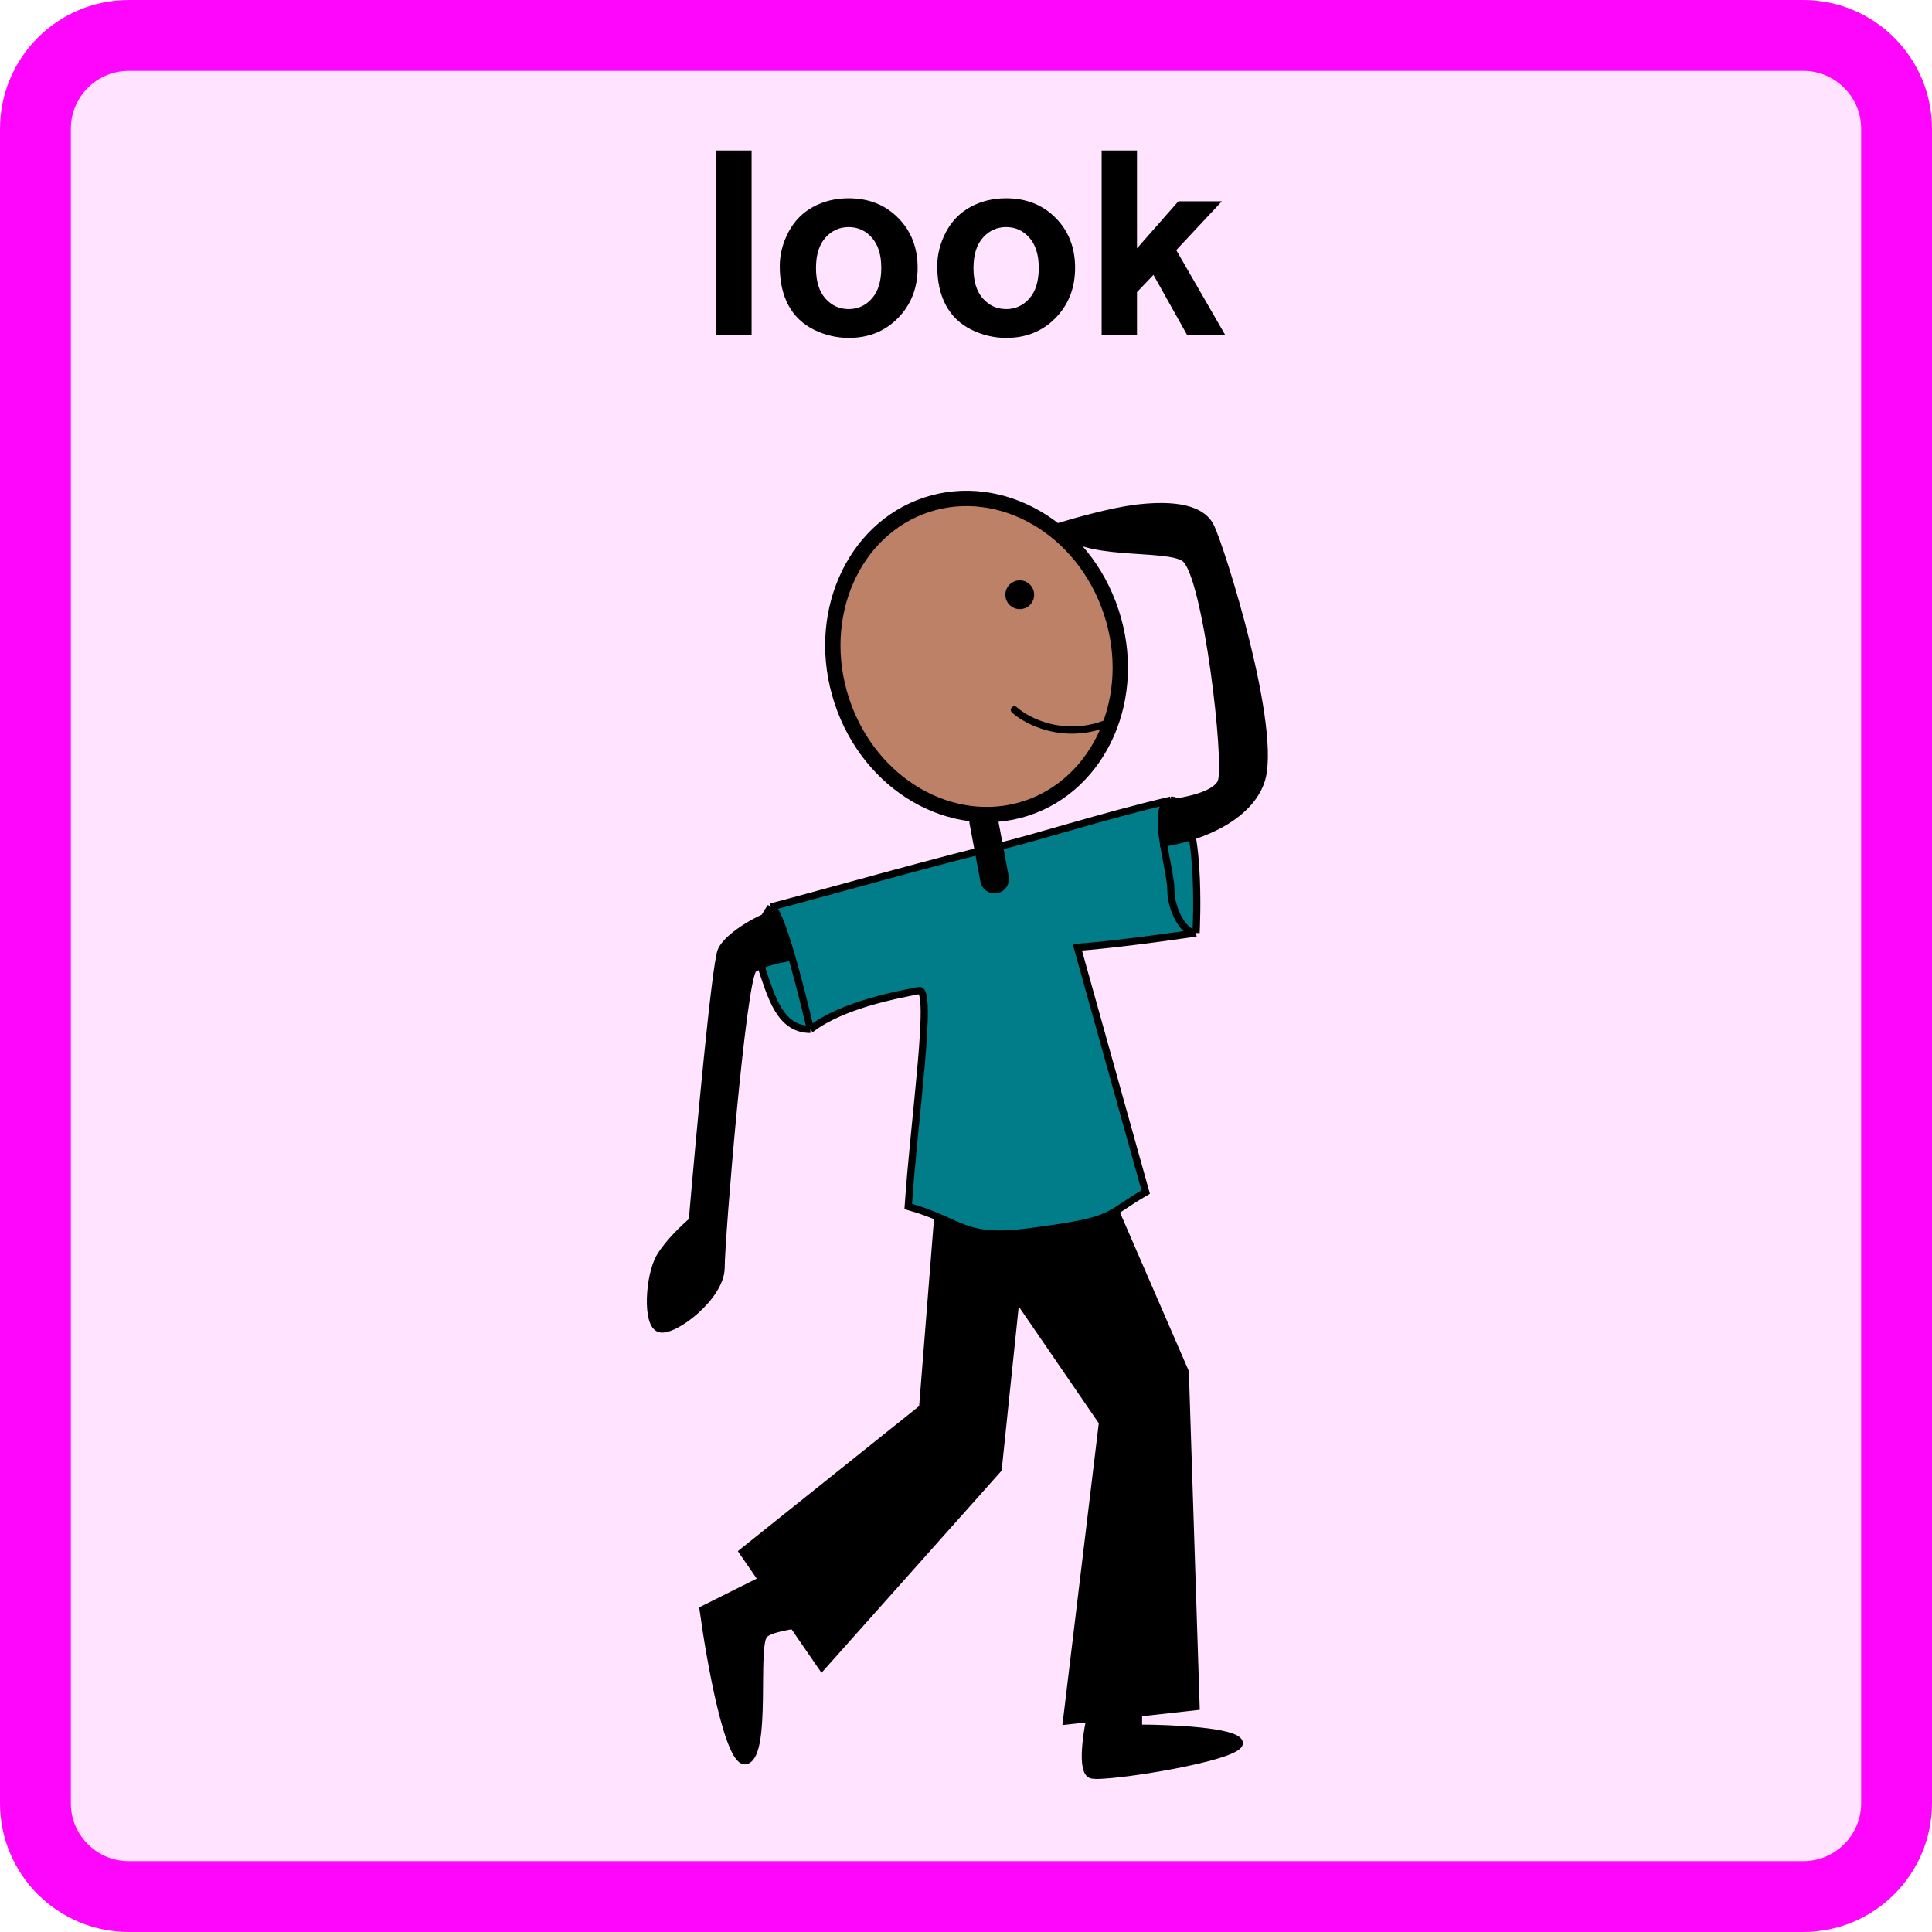
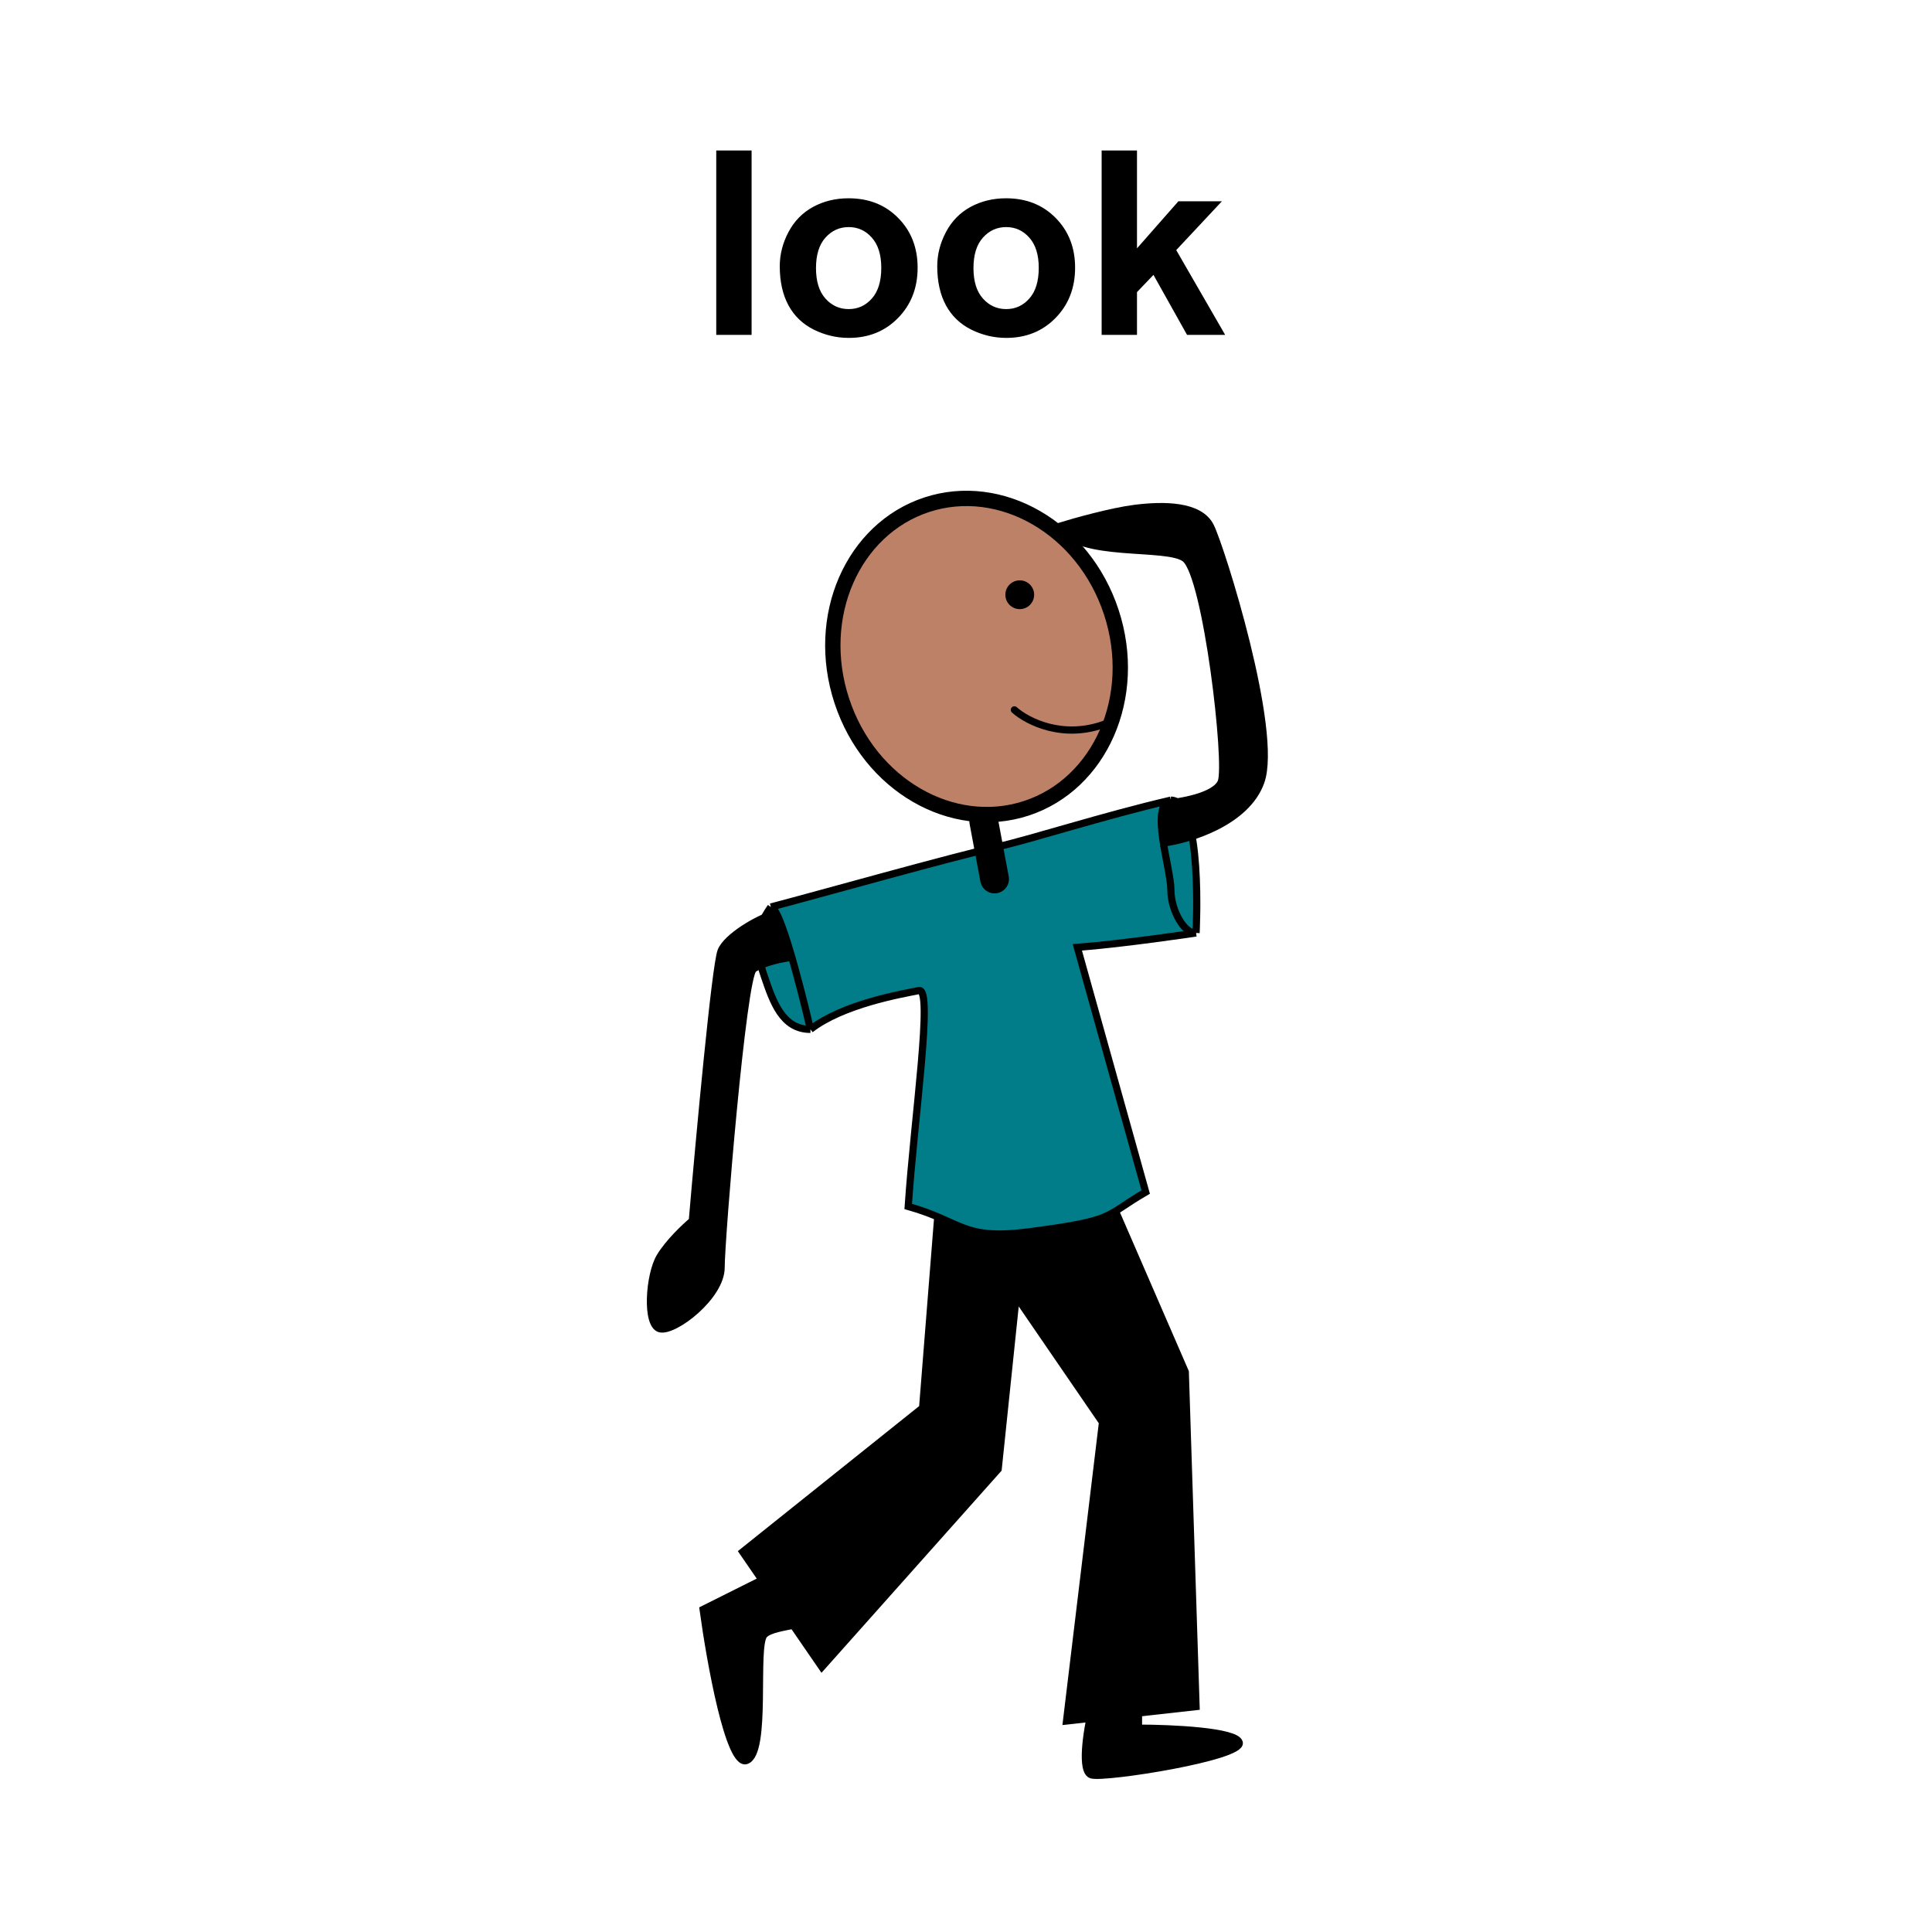
<svg xmlns="http://www.w3.org/2000/svg" width="300" height="300" viewBox="0 0 300 300" fill="none">
-   <rect x="5.5" y="5.5" width="289" height="289" rx="14.5" fill="#FFE3FF" />
-   <rect x="5.5" y="5.5" width="289" height="289" rx="14.5" stroke="#FE05FC" stroke-width="11" />
  <path d="M111.219 52V23.367H116.707V52H111.219ZM121.082 41.336C121.082 39.513 121.531 37.749 122.43 36.043C123.328 34.337 124.598 33.035 126.238 32.137C127.892 31.238 129.734 30.789 131.766 30.789C134.904 30.789 137.475 31.811 139.48 33.855C141.486 35.887 142.488 38.458 142.488 41.57C142.488 44.708 141.473 47.312 139.441 49.383C137.423 51.44 134.878 52.469 131.805 52.469C129.904 52.469 128.087 52.039 126.355 51.18C124.637 50.32 123.328 49.064 122.43 47.41C121.531 45.743 121.082 43.719 121.082 41.336ZM126.707 41.629C126.707 43.686 127.195 45.262 128.172 46.355C129.148 47.449 130.353 47.996 131.785 47.996C133.217 47.996 134.415 47.449 135.379 46.355C136.355 45.262 136.844 43.673 136.844 41.59C136.844 39.559 136.355 37.996 135.379 36.902C134.415 35.809 133.217 35.262 131.785 35.262C130.353 35.262 129.148 35.809 128.172 36.902C127.195 37.996 126.707 39.572 126.707 41.629ZM145.535 41.336C145.535 39.513 145.984 37.749 146.883 36.043C147.781 34.337 149.051 33.035 150.691 32.137C152.345 31.238 154.188 30.789 156.219 30.789C159.357 30.789 161.928 31.811 163.934 33.855C165.939 35.887 166.941 38.458 166.941 41.57C166.941 44.708 165.926 47.312 163.895 49.383C161.876 51.44 159.331 52.469 156.258 52.469C154.357 52.469 152.54 52.039 150.809 51.18C149.09 50.32 147.781 49.064 146.883 47.41C145.984 45.743 145.535 43.719 145.535 41.336ZM151.16 41.629C151.16 43.686 151.648 45.262 152.625 46.355C153.602 47.449 154.806 47.996 156.238 47.996C157.671 47.996 158.868 47.449 159.832 46.355C160.809 45.262 161.297 43.673 161.297 41.59C161.297 39.559 160.809 37.996 159.832 36.902C158.868 35.809 157.671 35.262 156.238 35.262C154.806 35.262 153.602 35.809 152.625 36.902C151.648 37.996 151.16 39.572 151.16 41.629ZM171.062 52V23.367H176.551V38.562L182.977 31.258H189.734L182.645 38.836L190.242 52H184.324L179.109 42.684L176.551 45.359V52H171.062Z" fill="black" />
  <path d="M109.179 249.912L122.588 243.207C124.451 244.511 128.064 247.677 127.617 249.912C127.058 252.705 120.353 252.147 118.677 253.823C117.001 255.499 119.236 272.261 115.883 273.379C113.202 274.273 110.296 258.107 109.179 249.912Z" fill="black" stroke="black" stroke-width="1.117" />
  <path d="M169.521 275.613C167.733 275.166 168.776 268.722 169.521 265.556C169.967 263.321 174.55 260.528 176.785 259.41V268.35C181.814 268.35 191.983 268.797 192.43 270.585C192.989 272.82 171.756 276.172 169.521 275.613Z" fill="black" stroke="black" stroke-width="1.117" />
  <path d="M146.055 183.423C153.691 183.236 169.41 182.976 171.198 183.423L184.049 213.035L185.725 264.998L165.611 267.232L171.198 220.858L157.789 201.302L154.995 228.121L127.617 258.851L115.325 240.972L143.262 218.623L146.055 183.423Z" fill="black" stroke="black" stroke-width="1.117" />
  <path d="M154.995 131.461C160.023 130.344 171.384 126.669 181.813 124.248C186.842 124.248 185.725 144.871 185.725 144.871C185.725 144.871 174.551 146.547 167.288 147.106L177.903 185.1C171.198 189.011 173.433 189.458 160.023 191.246C149.408 192.661 149.594 189.756 141.027 187.335C141.958 173.553 144.938 153.363 142.703 153.81C139.909 154.369 130.873 155.928 125.844 159.839C121.49 159.839 120.033 155.559 118.694 151.627L118.677 151.575C117.185 147.194 117.039 144.63 119.698 140.842C126.725 139.002 147.904 133.037 154.995 131.461Z" fill="#007D88" />
  <path d="M181.813 124.248C171.384 126.669 160.023 130.344 154.995 131.461C147.904 133.037 126.725 139.002 119.698 140.842M181.813 124.248C186.842 124.248 185.725 144.871 185.725 144.871M181.813 124.248C178.461 125.056 181.813 134.814 181.813 138.166C181.813 141.519 184.049 145.115 185.725 144.871M119.698 140.842C121.471 140.842 125.844 159.839 125.844 159.839M119.698 140.842C117.039 144.63 117.185 147.194 118.677 151.575C120.02 155.522 121.471 159.839 125.844 159.839M125.844 159.839C130.873 155.928 139.909 154.369 142.703 153.81C144.938 153.363 141.958 173.553 141.027 187.335C149.594 189.756 149.408 192.661 160.023 191.246C173.433 189.458 171.198 189.011 177.903 185.1L167.288 147.106C174.551 146.547 185.725 144.871 185.725 144.871" stroke="black" stroke-width="1.117" />
-   <path d="M172.566 95.069C176.881 108.208 170.82 121.75 159.379 125.508C147.938 129.265 135.028 121.953 130.713 108.814C126.398 95.675 132.459 82.132 143.9 78.375C155.341 74.618 168.251 81.93 172.566 95.069Z" fill="#BC8166" stroke="black" stroke-width="2.381" />
-   <path d="M189.636 121.404C188.742 123.638 183.304 124.57 180.696 124.756V130.902C184.794 130.343 193.547 127.662 195.782 121.404C198.576 113.581 189.636 85.086 187.96 81.734C186.284 78.381 180.696 78.381 176.227 78.94C172.651 79.387 166.914 80.989 164.493 81.734C167.287 86.762 181.367 84.527 184.049 86.762C187.401 89.556 190.754 118.61 189.636 121.404Z" fill="black" stroke="black" stroke-width="1.117" />
+   <path d="M143.9 78.375C155.341 74.618 168.251 81.93 172.566 95.069C176.881 108.208 170.819 121.751 159.379 125.508C147.938 129.265 135.028 121.953 130.713 108.814C126.398 95.675 132.459 82.132 143.9 78.375Z" fill="#BC8166" stroke="black" stroke-width="2.381" />
+   <path d="M189.636 121.404C188.742 123.639 183.304 124.57 180.696 124.756V130.902C184.794 130.344 193.547 127.662 195.782 121.404C198.576 113.581 189.636 85.086 187.96 81.734C186.284 78.381 180.696 78.381 176.227 78.94C172.651 79.387 166.914 80.989 164.493 81.734C167.287 86.762 181.367 84.527 184.049 86.762C187.401 89.556 190.754 118.61 189.636 121.404Z" fill="black" stroke="black" stroke-width="1.117" />
  <circle cx="2.235" cy="2.235" r="2.235" transform="matrix(-1 0 0 1 160.582 90.1152)" fill="black" />
  <path d="M111.973 147.663C112.867 145.429 117.746 142.635 119.795 142.076L122.03 148.781C120.912 148.967 118.342 149.563 117.001 150.457C115.325 151.575 111.973 192.362 111.973 196.832C111.973 201.302 104.709 206.889 102.474 206.33C100.239 205.772 100.798 197.949 102.474 195.156C103.815 192.921 106.385 190.5 107.503 189.568C108.62 176.531 111.079 149.898 111.973 147.663Z" fill="black" stroke="black" stroke-width="1.117" stroke-linecap="round" />
-   <path d="M157.885 109.813C157.655 109.607 157.302 109.626 157.096 109.855C156.89 110.085 156.909 110.438 157.139 110.644L157.885 109.813ZM157.139 110.644C159.249 112.539 165.142 115.567 172.095 112.823L171.685 111.784C165.228 114.331 159.772 111.506 157.885 109.813L157.139 110.644Z" fill="black" />
+   <path d="M157.885 109.813C157.655 109.607 157.302 109.626 157.096 109.855C156.89 110.085 156.909 110.438 157.139 110.644L157.885 109.813ZM157.512 110.229L157.139 110.644C159.249 112.539 165.142 115.567 172.095 112.823L171.89 112.304L171.685 111.784C165.228 114.331 159.772 111.506 157.885 109.813L157.512 110.229Z" fill="black" />
  <path d="M152.76 127.549L154.436 136.489" stroke="black" stroke-width="4.47" stroke-linecap="round" />
</svg>
